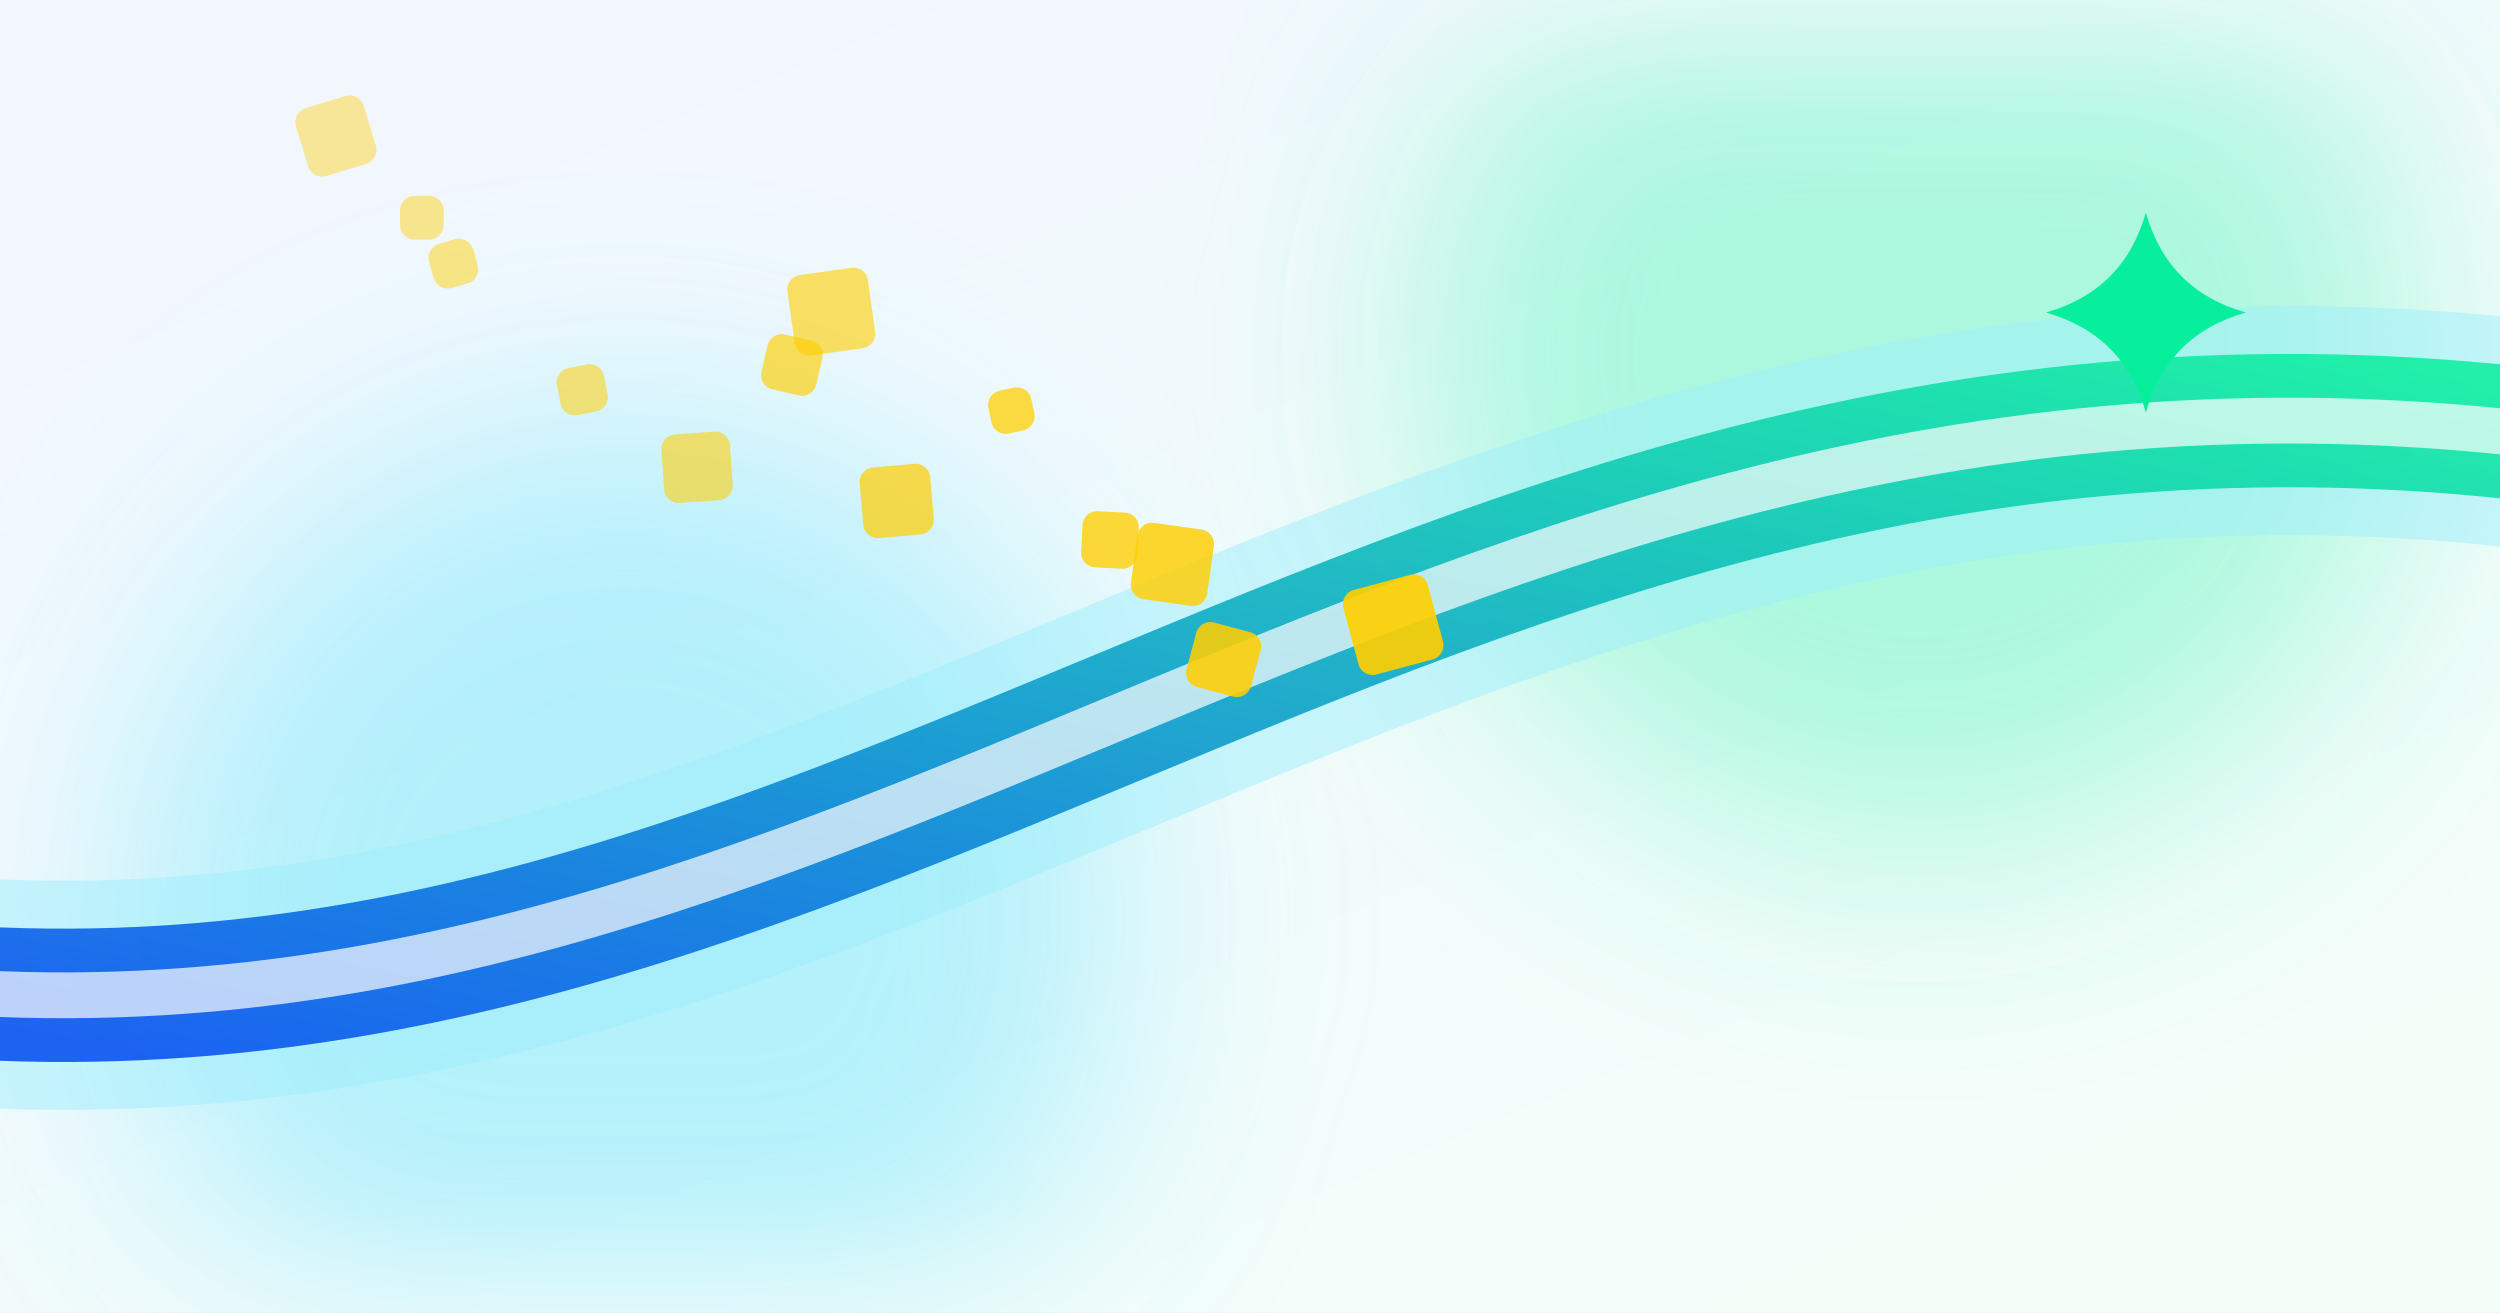
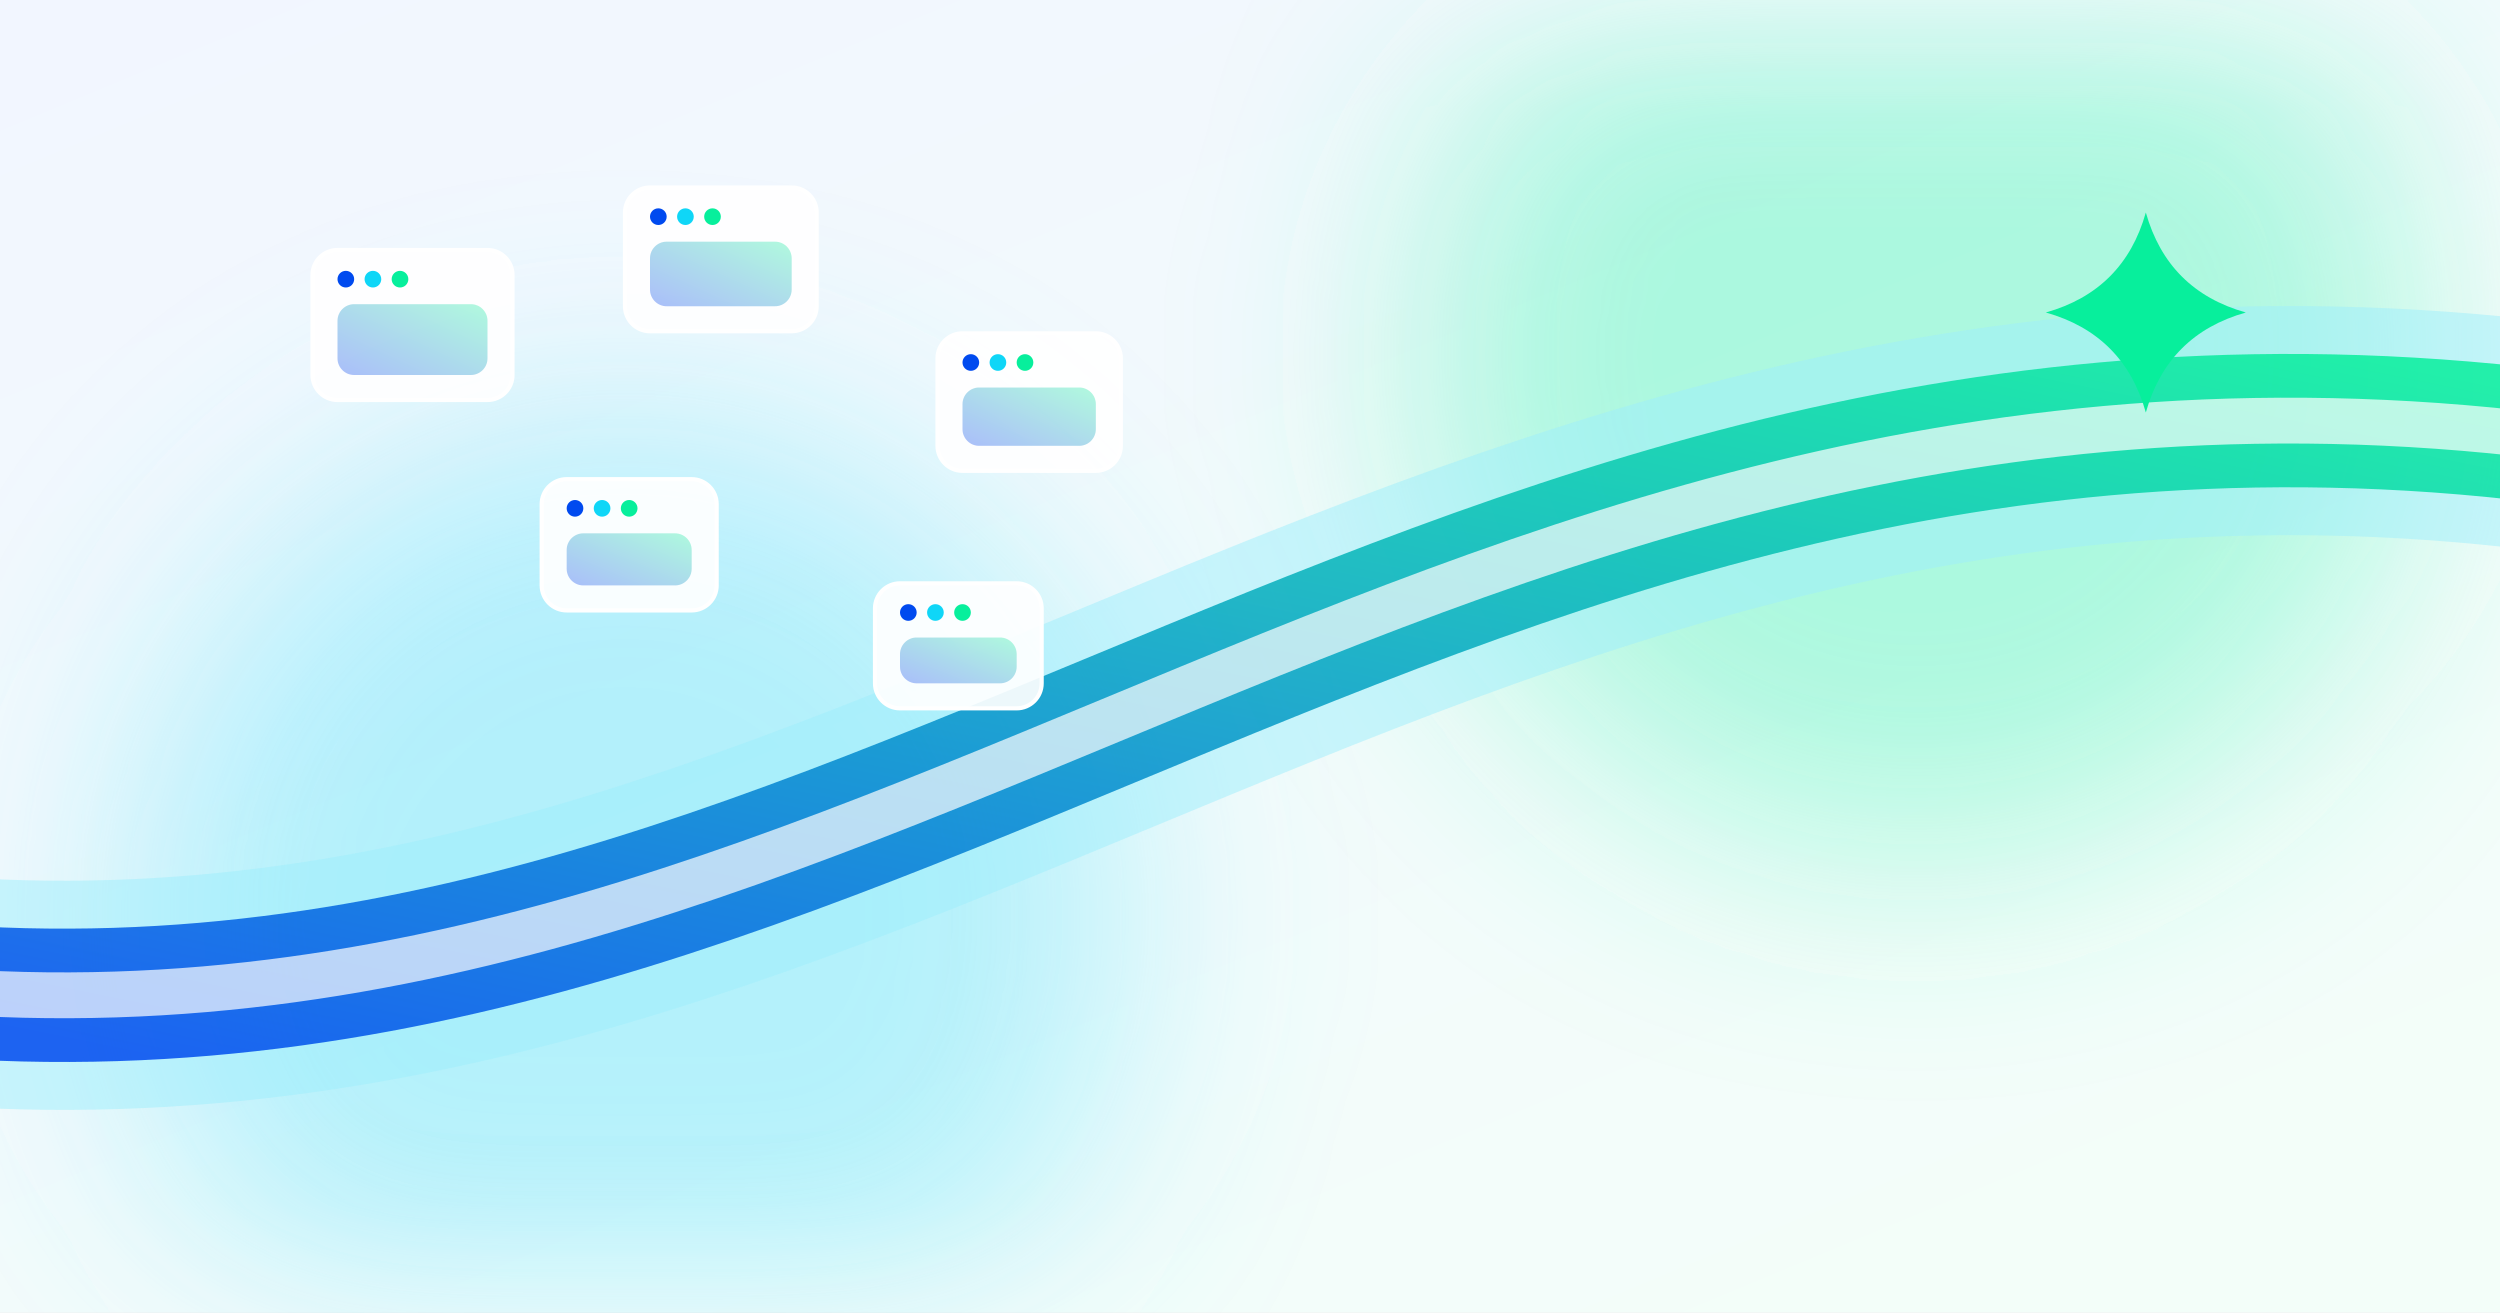
<svg xmlns="http://www.w3.org/2000/svg" viewBox="0 0 1200 630" font-family="Arial, Helvetica, sans-serif">
  <defs>
    <linearGradient id="bg" x1="0" y1="0" x2="0.8" y2="1">
      <stop offset="0" stop-color="#F2F6FF" />
      <stop offset="1" stop-color="#F3FEF9" />
    </linearGradient>
    <linearGradient id="brand" x1="0" y1="1" x2="1" y2="0">
      <stop offset="0" stop-color="#004aef" />
      <stop offset="1" stop-color="#07ef9c" />
    </linearGradient>
    <linearGradient id="brandSoft" x1="0" y1="1" x2="1" y2="0">
      <stop offset="0" stop-color="#7E9BF7" />
      <stop offset="1" stop-color="#86F7CC" />
    </linearGradient>
    <filter id="soft" x="-60%" y="-60%" width="220%" height="220%">
      <feGaussianBlur stdDeviation="55" />
    </filter>
    <style>
      .drift1 { animation: d1 18s ease-in-out infinite alternate; }
      .drift2 { animation: d2 24s ease-in-out infinite alternate; }
      @keyframes d1 { to { transform: translate(22px, -16px); } }
      @keyframes d2 { to { transform: translate(-18px, 14px); } }
      .float { animation: fl 12s ease-in-out infinite alternate; }
      @keyframes fl { to { transform: translateY(-12px); } }
      .spin { animation: sp 60s linear infinite; }
      @keyframes sp { to { transform: rotate(360deg); } }
      .sparkle { animation: sk 6s ease-in-out infinite alternate; }
      @keyframes sk { from { transform: scale(0.94); } to { transform: scale(1.08); } }
      @media (prefers-reduced-motion: reduce) { * { animation: none !important; } }
</style>
  </defs>
  <rect width="1200" height="630" fill="url(#bg)" />
  <circle class="drift1" cx="300" cy="440" r="240" fill="#57E2FA" fill-opacity="0.4" filter="url(#soft)" />
  <circle class="drift2" cx="920" cy="170" r="240" fill="#3DF3B1" fill-opacity="0.4" filter="url(#soft)" />
  <path class="drift1" d="M -80 470 C 420 540, 700 110, 1290 220" fill="none" stroke="#9FEFFC" stroke-opacity="0.5" stroke-width="110" stroke-linecap="round" />
  <path class="drift1" d="M -80 470 C 420 540, 700 110, 1290 220" fill="none" stroke="url(#brand)" stroke-opacity="0.85" stroke-width="64" stroke-linecap="round" />
  <path class="drift1" d="M -80 470 C 420 540, 700 110, 1290 220" fill="none" stroke="#FFFFFF" stroke-opacity="0.7" stroke-width="22" stroke-linecap="round" />
-   <rect x="140" y="54" width="34" height="34" rx="7" fill="#ffce00" fill-opacity="0.40" transform="rotate(-17 140 54)" />
-   <rect x="192" y="94" width="21" height="21" rx="7" fill="#ffce00" fill-opacity="0.44" transform="rotate(0 192 94)" />
-   <rect x="204" y="119" width="22" height="22" rx="7" fill="#ffce00" fill-opacity="0.48" transform="rotate(-16 204 119)" />
-   <rect x="266" y="178" width="23" height="23" rx="7" fill="#ffce00" fill-opacity="0.53" transform="rotate(-11 266 178)" />
-   <rect x="317" y="209" width="33" height="33" rx="7" fill="#ffce00" fill-opacity="0.57" transform="rotate(-4 317 209)" />
-   <rect x="377" y="133" width="39" height="39" rx="7" fill="#ffce00" fill-opacity="0.61" transform="rotate(-8 377 133)" />
-   <rect x="370" y="159" width="27" height="27" rx="7" fill="#ffce00" fill-opacity="0.65" transform="rotate(13 370 159)" />
-   <rect x="412" y="225" width="34" height="34" rx="7" fill="#ffce00" fill-opacity="0.70" transform="rotate(-5 412 225)" />
-   <rect x="473" y="189" width="21" height="21" rx="7" fill="#ffce00" fill-opacity="0.74" transform="rotate(-12 473 189)" />
-   <rect x="520" y="245" width="27" height="27" rx="7" fill="#ffce00" fill-opacity="0.78" transform="rotate(3 520 245)" />
-   <rect x="547" y="250" width="37" height="37" rx="7" fill="#ffce00" fill-opacity="0.82" transform="rotate(8 547 250)" />
-   <rect x="576" y="297" width="32" height="32" rx="7" fill="#ffce00" fill-opacity="0.87" transform="rotate(15 576 297)" />
-   <rect x="643" y="285" width="42" height="42" rx="7" fill="#ffce00" fill-opacity="0.91" transform="rotate(-15 643 285)" />
+   <rect x="150" y="120" width="96" height="72" rx="12" fill="#FFFFFF" fill-opacity="0.92" stroke="#FFFFFF" stroke-width="2" />
+   <circle cx="166" cy="134" r="4" fill="#004aef" />
+   <circle cx="179" cy="134" r="4" fill="#0fd6f7" />
+   <circle cx="192" cy="134" r="4" fill="#07ef9c" />
+   <rect x="162" y="146" width="72" height="34" rx="8" fill="url(#brandSoft)" fill-opacity="0.65" />
+   <rect x="300" y="90" width="92" height="69" rx="12" fill="#FFFFFF" fill-opacity="0.92" stroke="#FFFFFF" stroke-width="2" />
+   <circle cx="316" cy="104" r="4" fill="#004aef" />
+   <circle cx="329" cy="104" r="4" fill="#0fd6f7" />
+   <circle cx="342" cy="104" r="4" fill="#07ef9c" />
+   <rect x="312" y="116" width="68" height="31" rx="8" fill="url(#brandSoft)" fill-opacity="0.65" />
+   <rect x="450" y="160" width="88" height="66" rx="12" fill="#FFFFFF" fill-opacity="0.92" stroke="#FFFFFF" stroke-width="2" />
+   <circle cx="466" cy="174" r="4" fill="#004aef" />
+   <circle cx="479" cy="174" r="4" fill="#0fd6f7" />
+   <circle cx="492" cy="174" r="4" fill="#07ef9c" />
+   <rect x="462" y="186" width="64" height="28" rx="8" fill="url(#brandSoft)" fill-opacity="0.65" />
+   <rect x="260" y="230" width="84" height="63" rx="12" fill="#FFFFFF" fill-opacity="0.92" stroke="#FFFFFF" stroke-width="2" />
+   <circle cx="276" cy="244" r="4" fill="#004aef" />
+   <circle cx="289" cy="244" r="4" fill="#0fd6f7" />
+   <circle cx="302" cy="244" r="4" fill="#07ef9c" />
+   <rect x="272" y="256" width="60" height="25" rx="8" fill="url(#brandSoft)" fill-opacity="0.65" />
+   <rect x="420" y="280" width="80" height="60" rx="12" fill="#FFFFFF" fill-opacity="0.92" stroke="#FFFFFF" stroke-width="2" />
+   <circle cx="436" cy="294" r="4" fill="#004aef" />
+   <circle cx="449" cy="294" r="4" fill="#0fd6f7" />
+   <circle cx="462" cy="294" r="4" fill="#07ef9c" />
+   <rect x="432" y="306" width="56" height="22" rx="8" fill="url(#brandSoft)" fill-opacity="0.65" />
  <g class="sparkle" style="transform-origin:1030px 150px">
    <path d="M 1030 102 Q 1040.56 139.44 1078 150 Q 1040.56 160.56 1030 198 Q 1019.44 160.56 982 150 Q 1019.44 139.44 1030 102 Z" fill="#07ef9c" />
  </g>
</svg>
